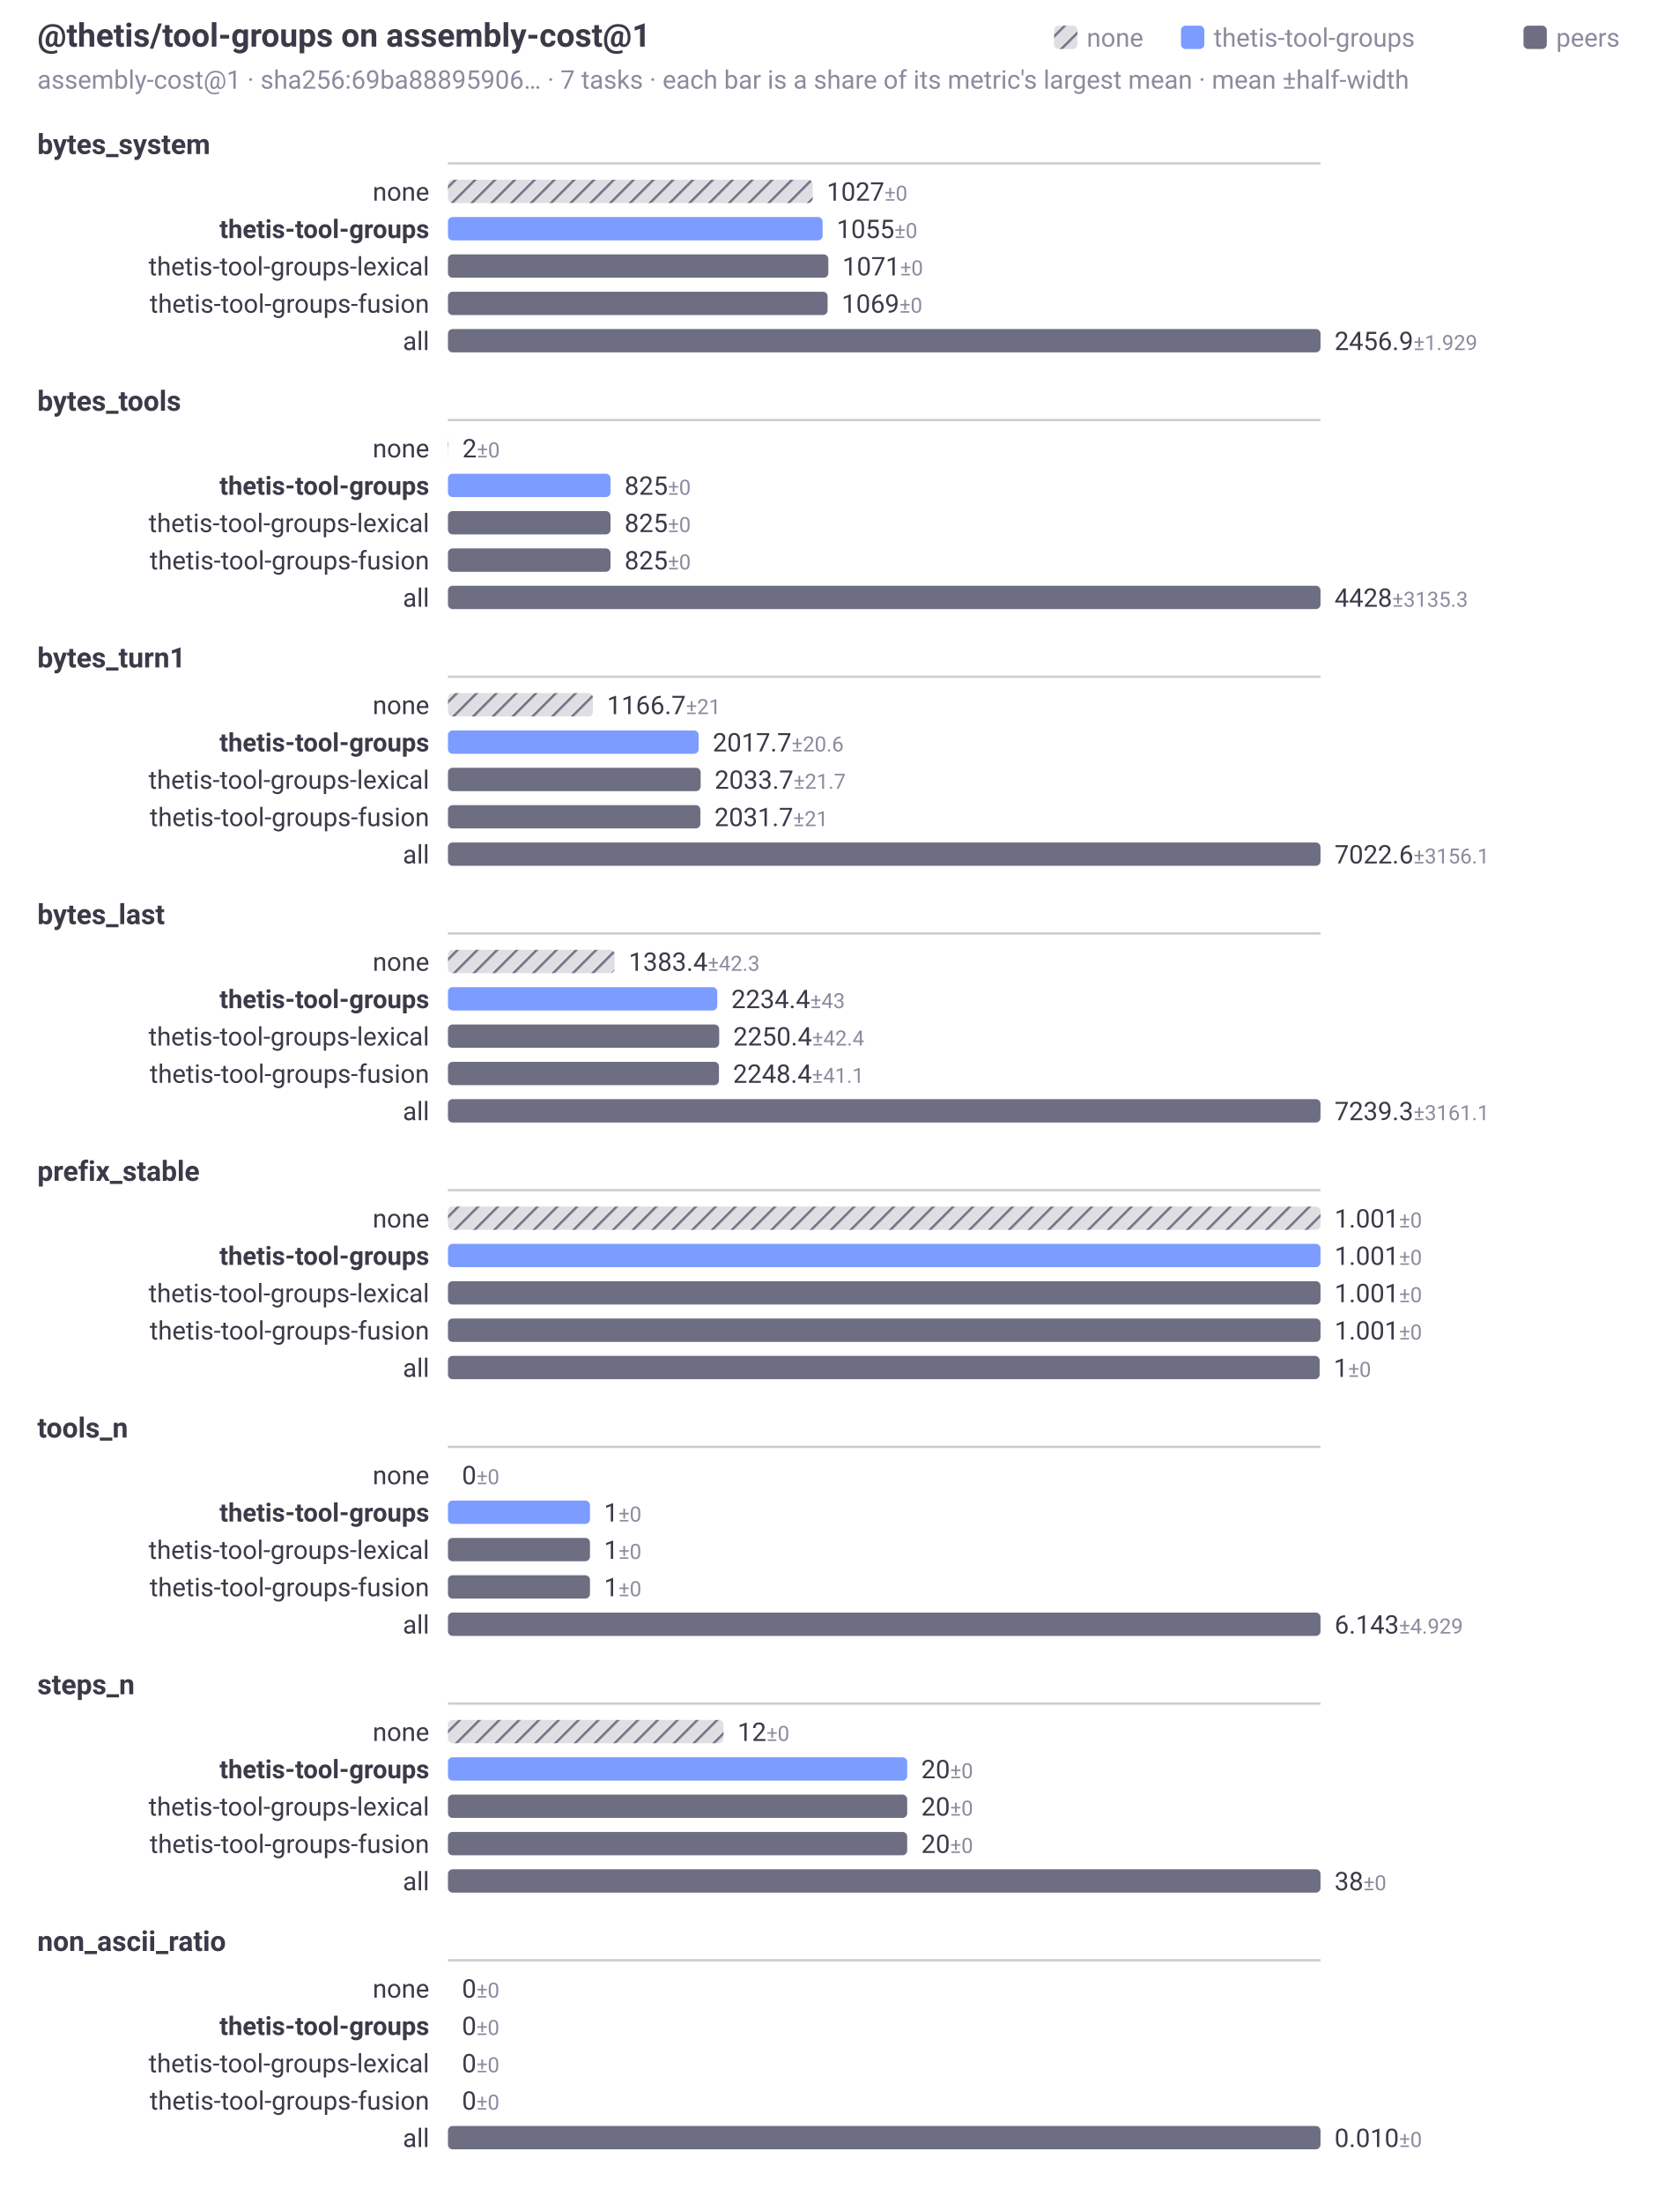
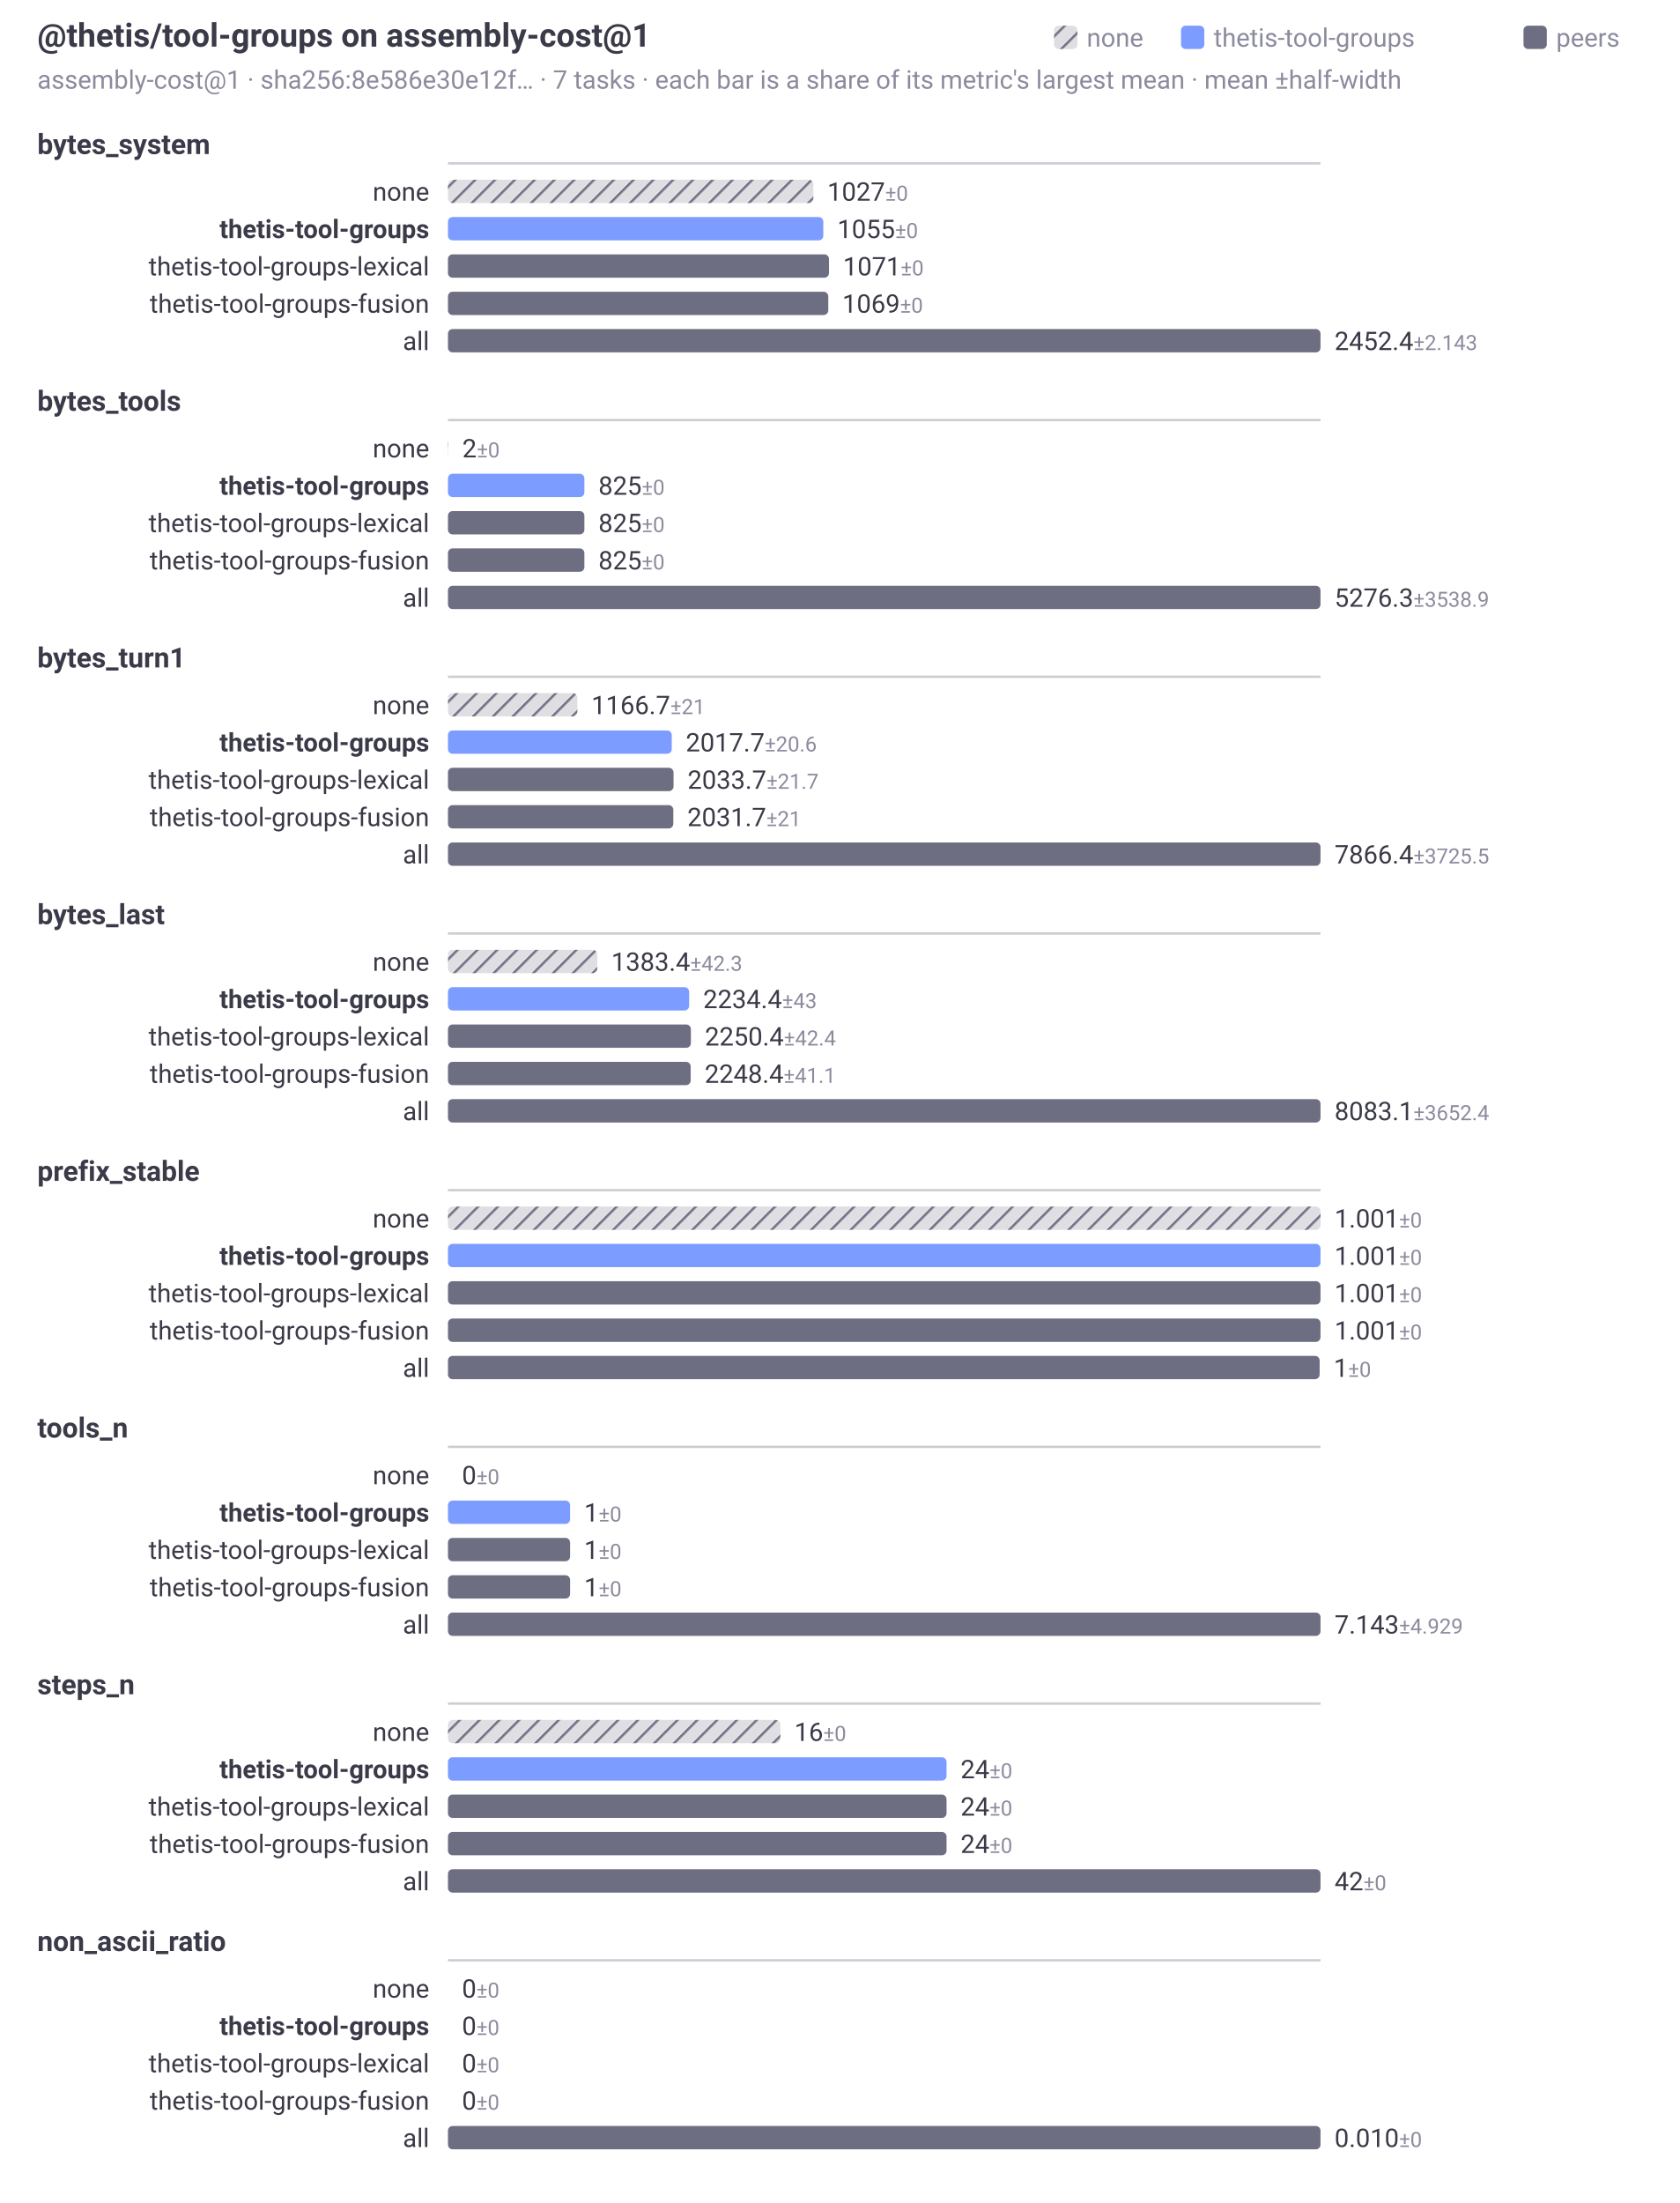
<svg xmlns="http://www.w3.org/2000/svg" width="720" height="944" viewBox="0 0 720 944" role="img" aria-labelledby="t d" font-family="system-ui, -apple-system, Segoe UI, Roboto, sans-serif">
  <style>.t{fill:#3a3a48}.f{fill:#8b8b9e}@media (prefers-color-scheme:dark){.t{fill:#d2d2dc}.f{fill:#9a9aae}}</style>
  <defs>
    <pattern id="hatch" width="6" height="6" patternUnits="userSpaceOnUse" patternTransform="rotate(45)">
      <rect width="6" height="6" fill="#6e6e82" fill-opacity="0.22" />
      <line x1="0" y1="0" x2="0" y2="6" stroke="#6e6e82" stroke-width="2" />
    </pattern>
  </defs>
  <text class="t" x="16" y="20" font-size="14" font-weight="600">@thetis/tool-groups on assembly-cost@1</text>
-   <text class="f" x="16" y="38" font-size="11">assembly-cost@1 · sha256:69ba88895906… · 7 tasks · each bar is a share of its metric's largest mean · mean ±half-width</text>
+   <text class="f" x="16" y="38" font-size="11">assembly-cost@1 · sha256:8e586e30e12f… · 7 tasks · each bar is a share of its metric's largest mean · mean ±half-width</text>
  <rect x="653" y="11" width="10" height="10" rx="2" fill="#6e6e82" />
  <text class="f" x="667" y="20" font-size="11">peers</text>
  <rect x="506.2" y="11" width="10" height="10" rx="2" fill="#7c9cff" />
  <text class="f" x="520.2" y="20" font-size="11">thetis-tool-groups</text>
  <rect x="451.8" y="11" width="10" height="10" rx="2" fill="url(#hatch)" />
  <text class="f" x="465.8" y="20" font-size="11">none</text>
  <text class="t" x="16" y="66" font-size="12" font-weight="600">bytes_system</text>
  <line x1="192" y1="70" x2="566" y2="70" stroke="#6e6e82" stroke-opacity="0.35" stroke-width="1" />
  <text class="t" x="184" y="86" font-size="11" text-anchor="end">none</text>
-   <rect x="192" y="77" width="156.34" height="10" rx="2" fill="url(#hatch)" />
-   <text class="t" x="354.34" y="86" font-size="11">1027<tspan class="f" font-size="9"> ±0</tspan>
+   <rect x="192" y="77" width="156.62" height="10" rx="2" fill="url(#hatch)" />
+   <text class="t" x="354.62" y="86" font-size="11">1027<tspan class="f" font-size="9"> ±0</tspan>
  </text>
  <text class="t" x="184" y="102" font-size="11" text-anchor="end" font-weight="600">thetis-tool-groups</text>
-   <rect x="192" y="93" width="160.6" height="10" rx="2" fill="#7c9cff" />
-   <text class="t" x="358.6" y="102" font-size="11">1055<tspan class="f" font-size="9"> ±0</tspan>
+   <rect x="192" y="93" width="160.89" height="10" rx="2" fill="#7c9cff" />
+   <text class="t" x="358.89" y="102" font-size="11">1055<tspan class="f" font-size="9"> ±0</tspan>
  </text>
  <text class="t" x="184" y="118" font-size="11" text-anchor="end">thetis-tool-groups-lexical</text>
-   <rect x="192" y="109" width="163.04" height="10" rx="2" fill="#6e6e82" />
-   <text class="t" x="361.04" y="118" font-size="11">1071<tspan class="f" font-size="9"> ±0</tspan>
+   <rect x="192" y="109" width="163.33" height="10" rx="2" fill="#6e6e82" />
+   <text class="t" x="361.33" y="118" font-size="11">1071<tspan class="f" font-size="9"> ±0</tspan>
  </text>
  <text class="t" x="184" y="134" font-size="11" text-anchor="end">thetis-tool-groups-fusion</text>
-   <rect x="192" y="125" width="162.73" height="10" rx="2" fill="#6e6e82" />
-   <text class="t" x="360.73" y="134" font-size="11">1069<tspan class="f" font-size="9"> ±0</tspan>
+   <rect x="192" y="125" width="163.02" height="10" rx="2" fill="#6e6e82" />
+   <text class="t" x="361.02" y="134" font-size="11">1069<tspan class="f" font-size="9"> ±0</tspan>
  </text>
  <text class="t" x="184" y="150" font-size="11" text-anchor="end">all</text>
  <rect x="192" y="141" width="374" height="10" rx="2" fill="#6e6e82" />
-   <text class="t" x="572" y="150" font-size="11">2456.9<tspan class="f" font-size="9"> ±1.929</tspan>
+   <text class="t" x="572" y="150" font-size="11">2452.4<tspan class="f" font-size="9"> ±2.143</tspan>
  </text>
  <text class="t" x="16" y="176" font-size="12" font-weight="600">bytes_tools</text>
  <line x1="192" y1="180" x2="566" y2="180" stroke="#6e6e82" stroke-opacity="0.35" stroke-width="1" />
  <text class="t" x="184" y="196" font-size="11" text-anchor="end">none</text>
-   <rect x="192" y="187" width="0.17" height="10" rx="2" fill="url(#hatch)" />
-   <text class="t" x="198.17" y="196" font-size="11">2<tspan class="f" font-size="9"> ±0</tspan>
+   <rect x="192" y="187" width="0.14" height="10" rx="2" fill="url(#hatch)" />
+   <text class="t" x="198.14" y="196" font-size="11">2<tspan class="f" font-size="9"> ±0</tspan>
  </text>
  <text class="t" x="184" y="212" font-size="11" text-anchor="end" font-weight="600">thetis-tool-groups</text>
-   <rect x="192" y="203" width="69.68" height="10" rx="2" fill="#7c9cff" />
-   <text class="t" x="267.68" y="212" font-size="11">825<tspan class="f" font-size="9"> ±0</tspan>
+   <rect x="192" y="203" width="58.48" height="10" rx="2" fill="#7c9cff" />
+   <text class="t" x="256.48" y="212" font-size="11">825<tspan class="f" font-size="9"> ±0</tspan>
  </text>
  <text class="t" x="184" y="228" font-size="11" text-anchor="end">thetis-tool-groups-lexical</text>
-   <rect x="192" y="219" width="69.68" height="10" rx="2" fill="#6e6e82" />
-   <text class="t" x="267.68" y="228" font-size="11">825<tspan class="f" font-size="9"> ±0</tspan>
+   <rect x="192" y="219" width="58.48" height="10" rx="2" fill="#6e6e82" />
+   <text class="t" x="256.48" y="228" font-size="11">825<tspan class="f" font-size="9"> ±0</tspan>
  </text>
  <text class="t" x="184" y="244" font-size="11" text-anchor="end">thetis-tool-groups-fusion</text>
-   <rect x="192" y="235" width="69.68" height="10" rx="2" fill="#6e6e82" />
-   <text class="t" x="267.68" y="244" font-size="11">825<tspan class="f" font-size="9"> ±0</tspan>
+   <rect x="192" y="235" width="58.48" height="10" rx="2" fill="#6e6e82" />
+   <text class="t" x="256.48" y="244" font-size="11">825<tspan class="f" font-size="9"> ±0</tspan>
  </text>
  <text class="t" x="184" y="260" font-size="11" text-anchor="end">all</text>
  <rect x="192" y="251" width="374" height="10" rx="2" fill="#6e6e82" />
-   <text class="t" x="572" y="260" font-size="11">4428<tspan class="f" font-size="9"> ±3135.3</tspan>
+   <text class="t" x="572" y="260" font-size="11">5276.3<tspan class="f" font-size="9"> ±3538.9</tspan>
  </text>
  <text class="t" x="16" y="286" font-size="12" font-weight="600">bytes_turn1</text>
  <line x1="192" y1="290" x2="566" y2="290" stroke="#6e6e82" stroke-opacity="0.35" stroke-width="1" />
  <text class="t" x="184" y="306" font-size="11" text-anchor="end">none</text>
-   <rect x="192" y="297" width="62.14" height="10" rx="2" fill="url(#hatch)" />
-   <text class="t" x="260.14" y="306" font-size="11">1166.7<tspan class="f" font-size="9"> ±21</tspan>
+   <rect x="192" y="297" width="55.47" height="10" rx="2" fill="url(#hatch)" />
+   <text class="t" x="253.47" y="306" font-size="11">1166.7<tspan class="f" font-size="9"> ±21</tspan>
  </text>
  <text class="t" x="184" y="322" font-size="11" text-anchor="end" font-weight="600">thetis-tool-groups</text>
-   <rect x="192" y="313" width="107.46" height="10" rx="2" fill="#7c9cff" />
-   <text class="t" x="305.46" y="322" font-size="11">2017.7<tspan class="f" font-size="9"> ±20.6</tspan>
+   <rect x="192" y="313" width="95.93" height="10" rx="2" fill="#7c9cff" />
+   <text class="t" x="293.93" y="322" font-size="11">2017.7<tspan class="f" font-size="9"> ±20.6</tspan>
  </text>
  <text class="t" x="184" y="338" font-size="11" text-anchor="end">thetis-tool-groups-lexical</text>
-   <rect x="192" y="329" width="108.31" height="10" rx="2" fill="#6e6e82" />
-   <text class="t" x="306.31" y="338" font-size="11">2033.7<tspan class="f" font-size="9"> ±21.7</tspan>
+   <rect x="192" y="329" width="96.69" height="10" rx="2" fill="#6e6e82" />
+   <text class="t" x="294.69" y="338" font-size="11">2033.7<tspan class="f" font-size="9"> ±21.7</tspan>
  </text>
  <text class="t" x="184" y="354" font-size="11" text-anchor="end">thetis-tool-groups-fusion</text>
-   <rect x="192" y="345" width="108.2" height="10" rx="2" fill="#6e6e82" />
-   <text class="t" x="306.2" y="354" font-size="11">2031.7<tspan class="f" font-size="9"> ±21</tspan>
+   <rect x="192" y="345" width="96.6" height="10" rx="2" fill="#6e6e82" />
+   <text class="t" x="294.6" y="354" font-size="11">2031.7<tspan class="f" font-size="9"> ±21</tspan>
  </text>
  <text class="t" x="184" y="370" font-size="11" text-anchor="end">all</text>
  <rect x="192" y="361" width="374" height="10" rx="2" fill="#6e6e82" />
-   <text class="t" x="572" y="370" font-size="11">7022.6<tspan class="f" font-size="9"> ±3156.1</tspan>
+   <text class="t" x="572" y="370" font-size="11">7866.4<tspan class="f" font-size="9"> ±3725.5</tspan>
  </text>
  <text class="t" x="16" y="396" font-size="12" font-weight="600">bytes_last</text>
  <line x1="192" y1="400" x2="566" y2="400" stroke="#6e6e82" stroke-opacity="0.35" stroke-width="1" />
  <text class="t" x="184" y="416" font-size="11" text-anchor="end">none</text>
-   <rect x="192" y="407" width="71.47" height="10" rx="2" fill="url(#hatch)" />
-   <text class="t" x="269.47" y="416" font-size="11">1383.4<tspan class="f" font-size="9"> ±42.3</tspan>
+   <rect x="192" y="407" width="64.01" height="10" rx="2" fill="url(#hatch)" />
+   <text class="t" x="262.01" y="416" font-size="11">1383.4<tspan class="f" font-size="9"> ±42.3</tspan>
  </text>
  <text class="t" x="184" y="432" font-size="11" text-anchor="end" font-weight="600">thetis-tool-groups</text>
-   <rect x="192" y="423" width="115.44" height="10" rx="2" fill="#7c9cff" />
-   <text class="t" x="313.44" y="432" font-size="11">2234.4<tspan class="f" font-size="9"> ±43</tspan>
+   <rect x="192" y="423" width="103.39" height="10" rx="2" fill="#7c9cff" />
+   <text class="t" x="301.39" y="432" font-size="11">2234.4<tspan class="f" font-size="9"> ±43</tspan>
  </text>
  <text class="t" x="184" y="448" font-size="11" text-anchor="end">thetis-tool-groups-lexical</text>
-   <rect x="192" y="439" width="116.26" height="10" rx="2" fill="#6e6e82" />
-   <text class="t" x="314.26" y="448" font-size="11">2250.4<tspan class="f" font-size="9"> ±42.4</tspan>
+   <rect x="192" y="439" width="104.13" height="10" rx="2" fill="#6e6e82" />
+   <text class="t" x="302.13" y="448" font-size="11">2250.4<tspan class="f" font-size="9"> ±42.4</tspan>
  </text>
  <text class="t" x="184" y="464" font-size="11" text-anchor="end">thetis-tool-groups-fusion</text>
-   <rect x="192" y="455" width="116.16" height="10" rx="2" fill="#6e6e82" />
-   <text class="t" x="314.16" y="464" font-size="11">2248.4<tspan class="f" font-size="9"> ±41.1</tspan>
+   <rect x="192" y="455" width="104.03" height="10" rx="2" fill="#6e6e82" />
+   <text class="t" x="302.03" y="464" font-size="11">2248.4<tspan class="f" font-size="9"> ±41.1</tspan>
  </text>
  <text class="t" x="184" y="480" font-size="11" text-anchor="end">all</text>
  <rect x="192" y="471" width="374" height="10" rx="2" fill="#6e6e82" />
-   <text class="t" x="572" y="480" font-size="11">7239.3<tspan class="f" font-size="9"> ±3161.1</tspan>
+   <text class="t" x="572" y="480" font-size="11">8083.1<tspan class="f" font-size="9"> ±3652.4</tspan>
  </text>
  <text class="t" x="16" y="506" font-size="12" font-weight="600">prefix_stable</text>
  <line x1="192" y1="510" x2="566" y2="510" stroke="#6e6e82" stroke-opacity="0.35" stroke-width="1" />
  <text class="t" x="184" y="526" font-size="11" text-anchor="end">none</text>
  <rect x="192" y="517" width="374" height="10" rx="2" fill="url(#hatch)" />
  <text class="t" x="572" y="526" font-size="11">1.001<tspan class="f" font-size="9"> ±0</tspan>
  </text>
  <text class="t" x="184" y="542" font-size="11" text-anchor="end" font-weight="600">thetis-tool-groups</text>
  <rect x="192" y="533" width="374" height="10" rx="2" fill="#7c9cff" />
  <text class="t" x="572" y="542" font-size="11">1.001<tspan class="f" font-size="9"> ±0</tspan>
  </text>
  <text class="t" x="184" y="558" font-size="11" text-anchor="end">thetis-tool-groups-lexical</text>
  <rect x="192" y="549" width="374" height="10" rx="2" fill="#6e6e82" />
  <text class="t" x="572" y="558" font-size="11">1.001<tspan class="f" font-size="9"> ±0</tspan>
  </text>
  <text class="t" x="184" y="574" font-size="11" text-anchor="end">thetis-tool-groups-fusion</text>
  <rect x="192" y="565" width="374" height="10" rx="2" fill="#6e6e82" />
  <text class="t" x="572" y="574" font-size="11">1.001<tspan class="f" font-size="9"> ±0</tspan>
  </text>
  <text class="t" x="184" y="590" font-size="11" text-anchor="end">all</text>
  <rect x="192" y="581" width="373.63" height="10" rx="2" fill="#6e6e82" />
  <text class="t" x="571.63" y="590" font-size="11">1<tspan class="f" font-size="9"> ±0</tspan>
  </text>
  <text class="t" x="16" y="616" font-size="12" font-weight="600">tools_n</text>
  <line x1="192" y1="620" x2="566" y2="620" stroke="#6e6e82" stroke-opacity="0.35" stroke-width="1" />
  <text class="t" x="184" y="636" font-size="11" text-anchor="end">none</text>
  <rect x="192" y="627" width="0" height="10" rx="2" fill="url(#hatch)" />
  <text class="t" x="198" y="636" font-size="11">0<tspan class="f" font-size="9"> ±0</tspan>
  </text>
  <text class="t" x="184" y="652" font-size="11" text-anchor="end" font-weight="600">thetis-tool-groups</text>
-   <rect x="192" y="643" width="60.88" height="10" rx="2" fill="#7c9cff" />
-   <text class="t" x="258.88" y="652" font-size="11">1<tspan class="f" font-size="9"> ±0</tspan>
+   <rect x="192" y="643" width="52.36" height="10" rx="2" fill="#7c9cff" />
+   <text class="t" x="250.36" y="652" font-size="11">1<tspan class="f" font-size="9"> ±0</tspan>
  </text>
  <text class="t" x="184" y="668" font-size="11" text-anchor="end">thetis-tool-groups-lexical</text>
-   <rect x="192" y="659" width="60.88" height="10" rx="2" fill="#6e6e82" />
-   <text class="t" x="258.88" y="668" font-size="11">1<tspan class="f" font-size="9"> ±0</tspan>
+   <rect x="192" y="659" width="52.36" height="10" rx="2" fill="#6e6e82" />
+   <text class="t" x="250.36" y="668" font-size="11">1<tspan class="f" font-size="9"> ±0</tspan>
  </text>
  <text class="t" x="184" y="684" font-size="11" text-anchor="end">thetis-tool-groups-fusion</text>
-   <rect x="192" y="675" width="60.88" height="10" rx="2" fill="#6e6e82" />
-   <text class="t" x="258.88" y="684" font-size="11">1<tspan class="f" font-size="9"> ±0</tspan>
+   <rect x="192" y="675" width="52.36" height="10" rx="2" fill="#6e6e82" />
+   <text class="t" x="250.36" y="684" font-size="11">1<tspan class="f" font-size="9"> ±0</tspan>
  </text>
  <text class="t" x="184" y="700" font-size="11" text-anchor="end">all</text>
  <rect x="192" y="691" width="374" height="10" rx="2" fill="#6e6e82" />
-   <text class="t" x="572" y="700" font-size="11">6.143<tspan class="f" font-size="9"> ±4.929</tspan>
+   <text class="t" x="572" y="700" font-size="11">7.143<tspan class="f" font-size="9"> ±4.929</tspan>
  </text>
  <text class="t" x="16" y="726" font-size="12" font-weight="600">steps_n</text>
  <line x1="192" y1="730" x2="566" y2="730" stroke="#6e6e82" stroke-opacity="0.35" stroke-width="1" />
  <text class="t" x="184" y="746" font-size="11" text-anchor="end">none</text>
-   <rect x="192" y="737" width="118.11" height="10" rx="2" fill="url(#hatch)" />
-   <text class="t" x="316.11" y="746" font-size="11">12<tspan class="f" font-size="9"> ±0</tspan>
+   <rect x="192" y="737" width="142.48" height="10" rx="2" fill="url(#hatch)" />
+   <text class="t" x="340.48" y="746" font-size="11">16<tspan class="f" font-size="9"> ±0</tspan>
  </text>
  <text class="t" x="184" y="762" font-size="11" text-anchor="end" font-weight="600">thetis-tool-groups</text>
-   <rect x="192" y="753" width="196.84" height="10" rx="2" fill="#7c9cff" />
-   <text class="t" x="394.84" y="762" font-size="11">20<tspan class="f" font-size="9"> ±0</tspan>
+   <rect x="192" y="753" width="213.71" height="10" rx="2" fill="#7c9cff" />
+   <text class="t" x="411.71" y="762" font-size="11">24<tspan class="f" font-size="9"> ±0</tspan>
  </text>
  <text class="t" x="184" y="778" font-size="11" text-anchor="end">thetis-tool-groups-lexical</text>
-   <rect x="192" y="769" width="196.84" height="10" rx="2" fill="#6e6e82" />
-   <text class="t" x="394.84" y="778" font-size="11">20<tspan class="f" font-size="9"> ±0</tspan>
+   <rect x="192" y="769" width="213.71" height="10" rx="2" fill="#6e6e82" />
+   <text class="t" x="411.71" y="778" font-size="11">24<tspan class="f" font-size="9"> ±0</tspan>
  </text>
  <text class="t" x="184" y="794" font-size="11" text-anchor="end">thetis-tool-groups-fusion</text>
-   <rect x="192" y="785" width="196.84" height="10" rx="2" fill="#6e6e82" />
-   <text class="t" x="394.84" y="794" font-size="11">20<tspan class="f" font-size="9"> ±0</tspan>
+   <rect x="192" y="785" width="213.71" height="10" rx="2" fill="#6e6e82" />
+   <text class="t" x="411.71" y="794" font-size="11">24<tspan class="f" font-size="9"> ±0</tspan>
  </text>
  <text class="t" x="184" y="810" font-size="11" text-anchor="end">all</text>
  <rect x="192" y="801" width="374" height="10" rx="2" fill="#6e6e82" />
-   <text class="t" x="572" y="810" font-size="11">38<tspan class="f" font-size="9"> ±0</tspan>
+   <text class="t" x="572" y="810" font-size="11">42<tspan class="f" font-size="9"> ±0</tspan>
  </text>
  <text class="t" x="16" y="836" font-size="12" font-weight="600">non_ascii_ratio</text>
  <line x1="192" y1="840" x2="566" y2="840" stroke="#6e6e82" stroke-opacity="0.35" stroke-width="1" />
  <text class="t" x="184" y="856" font-size="11" text-anchor="end">none</text>
  <rect x="192" y="847" width="0" height="10" rx="2" fill="url(#hatch)" />
  <text class="t" x="198" y="856" font-size="11">0<tspan class="f" font-size="9"> ±0</tspan>
  </text>
  <text class="t" x="184" y="872" font-size="11" text-anchor="end" font-weight="600">thetis-tool-groups</text>
  <rect x="192" y="863" width="0" height="10" rx="2" fill="#7c9cff" />
  <text class="t" x="198" y="872" font-size="11">0<tspan class="f" font-size="9"> ±0</tspan>
  </text>
  <text class="t" x="184" y="888" font-size="11" text-anchor="end">thetis-tool-groups-lexical</text>
  <rect x="192" y="879" width="0" height="10" rx="2" fill="#6e6e82" />
  <text class="t" x="198" y="888" font-size="11">0<tspan class="f" font-size="9"> ±0</tspan>
  </text>
  <text class="t" x="184" y="904" font-size="11" text-anchor="end">thetis-tool-groups-fusion</text>
  <rect x="192" y="895" width="0" height="10" rx="2" fill="#6e6e82" />
  <text class="t" x="198" y="904" font-size="11">0<tspan class="f" font-size="9"> ±0</tspan>
  </text>
  <text class="t" x="184" y="920" font-size="11" text-anchor="end">all</text>
  <rect x="192" y="911" width="374" height="10" rx="2" fill="#6e6e82" />
  <text class="t" x="572" y="920" font-size="11">0.010<tspan class="f" font-size="9"> ±0</tspan>
  </text>
</svg>
